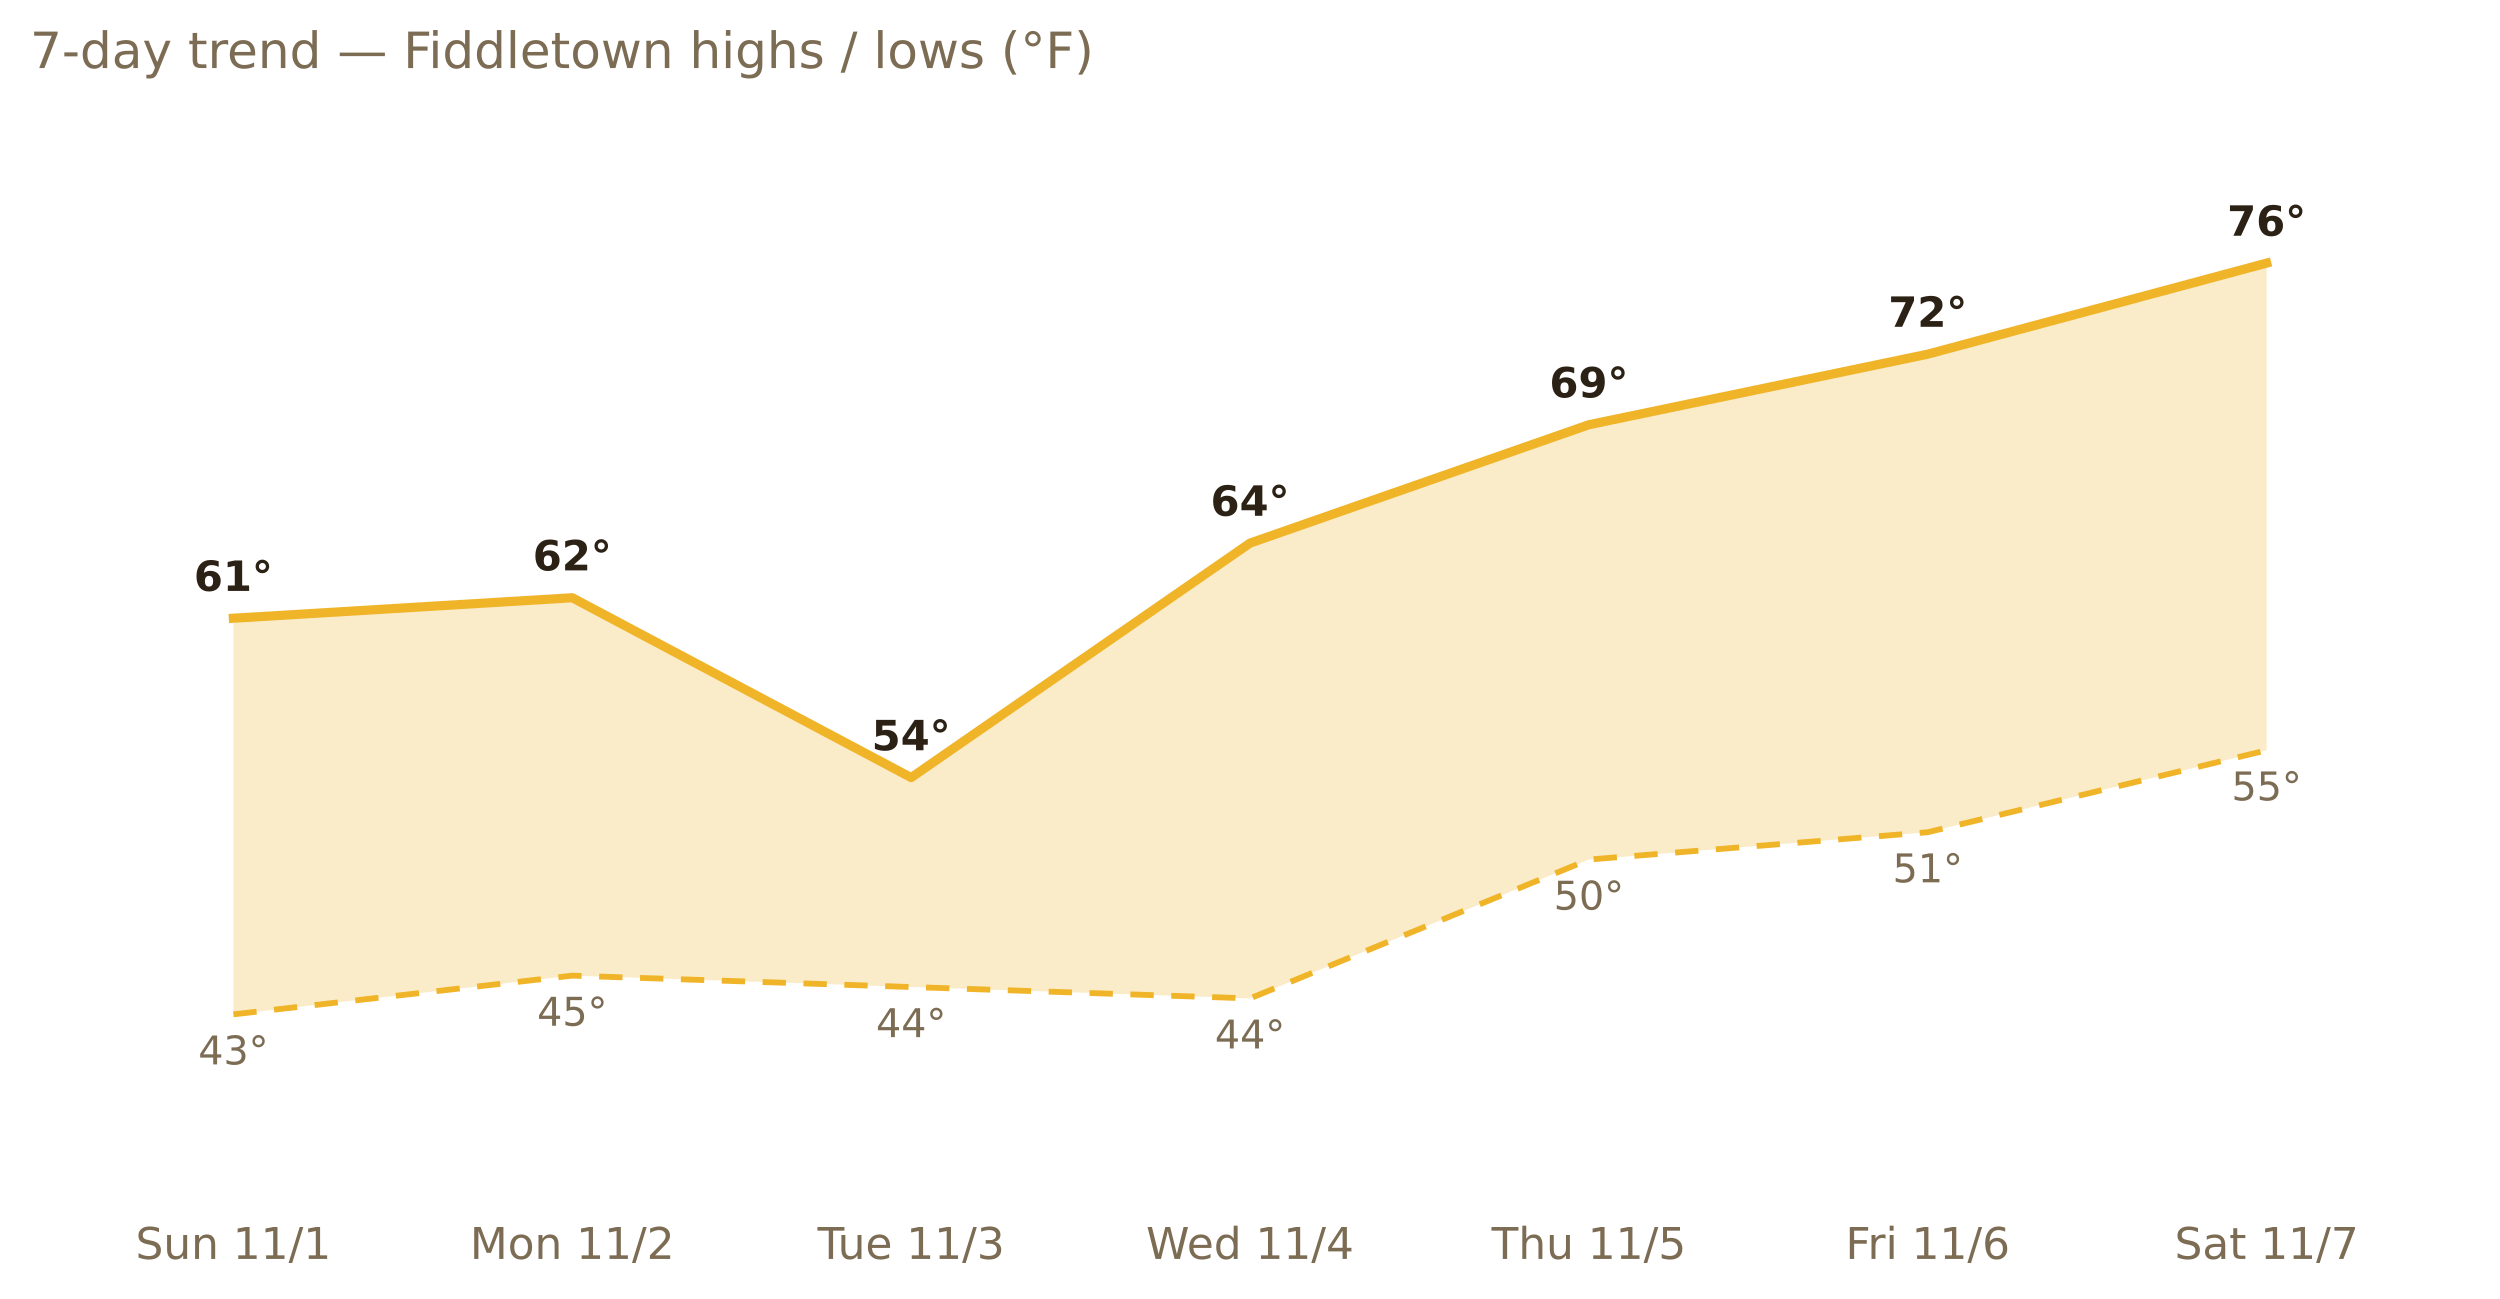
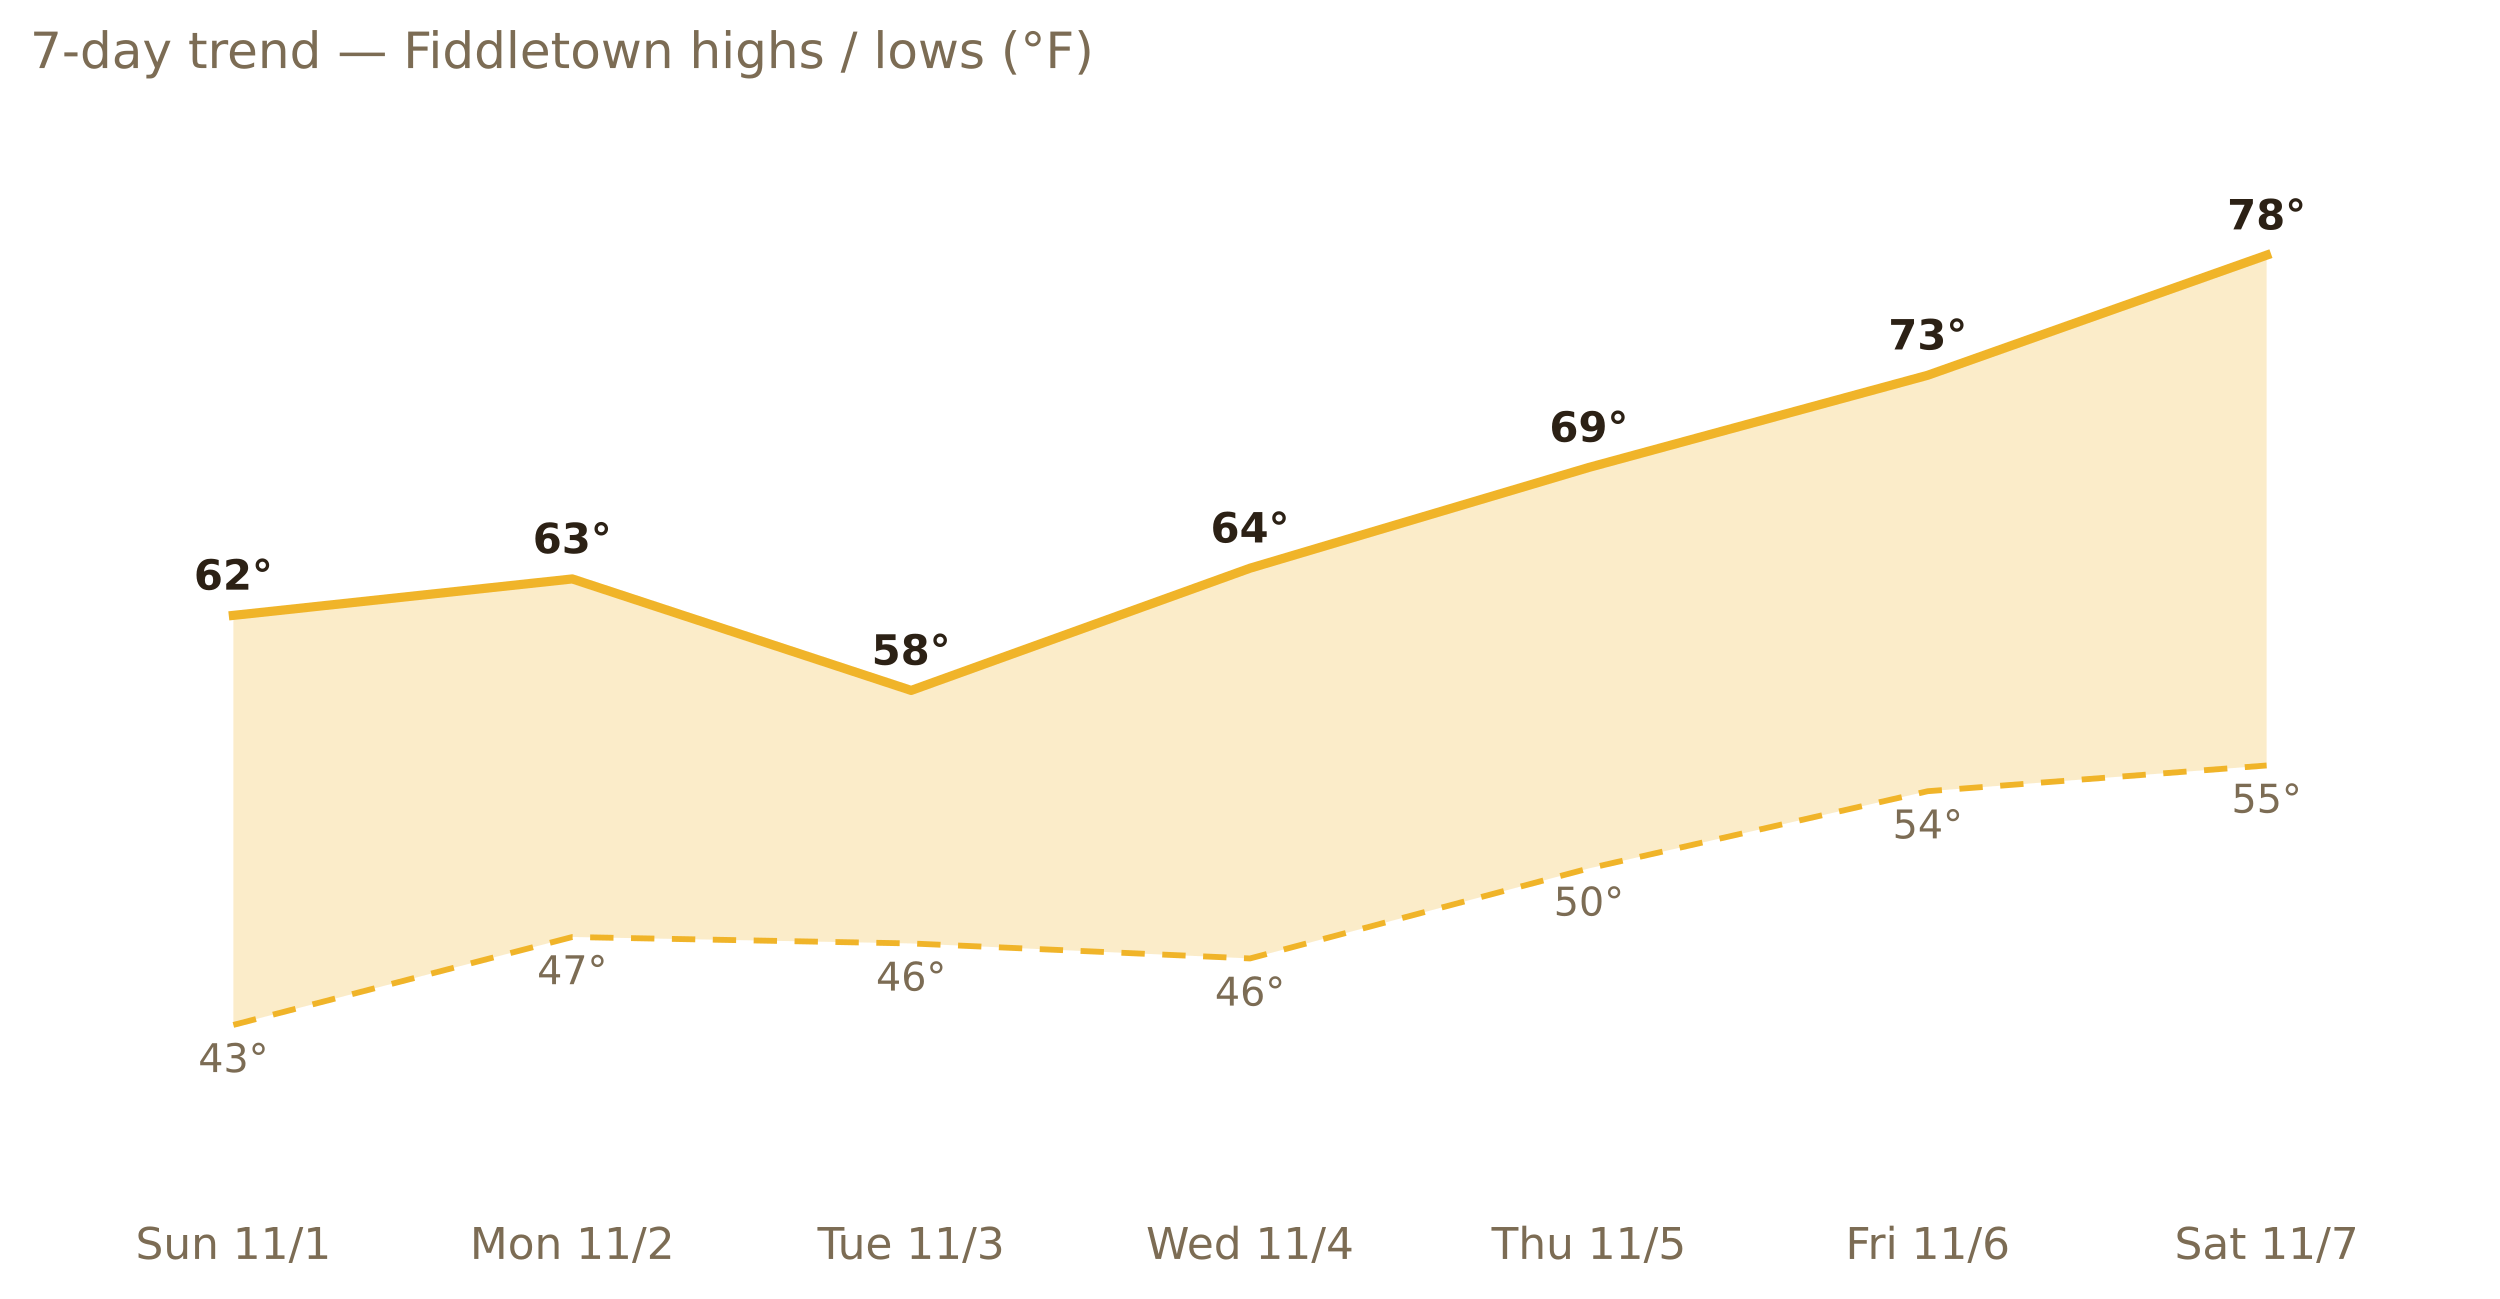
<svg xmlns="http://www.w3.org/2000/svg" xmlns:xlink="http://www.w3.org/1999/xlink" width="599.2pt" height="311.13pt" viewBox="0 0 599.2 311.13" version="1.1">
  <defs>
    <style type="text/css">*{stroke-linejoin: round; stroke-linecap: butt}</style>
  </defs>
  <g id="figure_1">
    <g id="patch_1">
      <path d="M 0 311.13  L 599.2 311.13  L 599.2 0  L 0 0  L 0 311.13  z " style="fill: none; opacity: 0" />
    </g>
    <g id="axes_1">
      <g id="patch_2">
        <path d="M 7.2 286.768  L 592 286.768  L 592 30.318  L 7.2 30.318  L 7.2 286.768  z " style="fill: none" />
      </g>
      <g id="matplotlib.axis_1">
        <g id="xtick_1">
          <g id="text_1">
            <g style="fill: #7c6c54" transform="translate(32.48798 301.7465) scale(0.105 -0.105)">
              <defs>
                <path id="DejaVuSans-53" d="M 3425 4513  L 3425 3897  Q 3066 4069 2747 4153  Q 2428 4238 2131 4238  Q 1616 4238 1336 4038  Q 1056 3838 1056 3469  Q 1056 3159 1242 3001  Q 1428 2844 1947 2747  L 2328 2669  Q 3034 2534 3370 2195  Q 3706 1856 3706 1288  Q 3706 609 3251 259  Q 2797 -91 1919 -91  Q 1588 -91 1214 -16  Q 841 59 441 206  L 441 856  Q 825 641 1194 531  Q 1563 422 1919 422  Q 2459 422 2753 634  Q 3047 847 3047 1241  Q 3047 1584 2836 1778  Q 2625 1972 2144 2069  L 1759 2144  Q 1053 2284 737 2584  Q 422 2884 422 3419  Q 422 4038 858 4394  Q 1294 4750 2059 4750  Q 2388 4750 2728 4690  Q 3069 4631 3425 4513  z " transform="scale(0.015625)" />
                <path id="DejaVuSans-75" d="M 544 1381  L 544 3500  L 1119 3500  L 1119 1403  Q 1119 906 1312 657  Q 1506 409 1894 409  Q 2359 409 2629 706  Q 2900 1003 2900 1516  L 2900 3500  L 3475 3500  L 3475 0  L 2900 0  L 2900 538  Q 2691 219 2414 64  Q 2138 -91 1772 -91  Q 1169 -91 856 284  Q 544 659 544 1381  z M 1991 3584  L 1991 3584  z " transform="scale(0.015625)" />
                <path id="DejaVuSans-6e" d="M 3513 2113  L 3513 0  L 2938 0  L 2938 2094  Q 2938 2591 2744 2837  Q 2550 3084 2163 3084  Q 1697 3084 1428 2787  Q 1159 2491 1159 1978  L 1159 0  L 581 0  L 581 3500  L 1159 3500  L 1159 2956  Q 1366 3272 1645 3428  Q 1925 3584 2291 3584  Q 2894 3584 3203 3211  Q 3513 2838 3513 2113  z " transform="scale(0.015625)" />
                <path id="DejaVuSans-20" transform="scale(0.015625)" />
                <path id="DejaVuSans-31" d="M 794 531  L 1825 531  L 1825 4091  L 703 3866  L 703 4441  L 1819 4666  L 2450 4666  L 2450 531  L 3481 531  L 3481 0  L 794 0  L 794 531  z " transform="scale(0.015625)" />
                <path id="DejaVuSans-2f" d="M 1625 4666  L 2156 4666  L 531 -594  L 0 -594  L 1625 4666  z " transform="scale(0.015625)" />
              </defs>
              <use xlink:href="#DejaVuSans-53" />
              <use xlink:href="#DejaVuSans-75" x="63.477" />
              <use xlink:href="#DejaVuSans-6e" x="126.855" />
              <use xlink:href="#DejaVuSans-20" x="190.234" />
              <use xlink:href="#DejaVuSans-31" x="222.021" />
              <use xlink:href="#DejaVuSans-31" x="285.645" />
              <use xlink:href="#DejaVuSans-2f" x="349.268" />
              <use xlink:href="#DejaVuSans-31" x="382.959" />
            </g>
          </g>
        </g>
        <g id="xtick_2">
          <g id="text_2">
            <g style="fill: #7c6c54" transform="translate(112.6282 301.7465) scale(0.105 -0.105)">
              <defs>
                <path id="DejaVuSans-4d" d="M 628 4666  L 1569 4666  L 2759 1491  L 3956 4666  L 4897 4666  L 4897 0  L 4281 0  L 4281 4097  L 3078 897  L 2444 897  L 1241 4097  L 1241 0  L 628 0  L 628 4666  z " transform="scale(0.015625)" />
                <path id="DejaVuSans-6f" d="M 1959 3097  Q 1497 3097 1228 2736  Q 959 2375 959 1747  Q 959 1119 1226 758  Q 1494 397 1959 397  Q 2419 397 2687 759  Q 2956 1122 2956 1747  Q 2956 2369 2687 2733  Q 2419 3097 1959 3097  z M 1959 3584  Q 2709 3584 3137 3096  Q 3566 2609 3566 1747  Q 3566 888 3137 398  Q 2709 -91 1959 -91  Q 1206 -91 779 398  Q 353 888 353 1747  Q 353 2609 779 3096  Q 1206 3584 1959 3584  z " transform="scale(0.015625)" />
                <path id="DejaVuSans-32" d="M 1228 531  L 3431 531  L 3431 0  L 469 0  L 469 531  Q 828 903 1448 1529  Q 2069 2156 2228 2338  Q 2531 2678 2651 2914  Q 2772 3150 2772 3378  Q 2772 3750 2511 3984  Q 2250 4219 1831 4219  Q 1534 4219 1204 4116  Q 875 4013 500 3803  L 500 4441  Q 881 4594 1212 4672  Q 1544 4750 1819 4750  Q 2544 4750 2975 4387  Q 3406 4025 3406 3419  Q 3406 3131 3298 2873  Q 3191 2616 2906 2266  Q 2828 2175 2409 1742  Q 1991 1309 1228 531  z " transform="scale(0.015625)" />
              </defs>
              <use xlink:href="#DejaVuSans-4d" />
              <use xlink:href="#DejaVuSans-6f" x="86.279" />
              <use xlink:href="#DejaVuSans-6e" x="147.461" />
              <use xlink:href="#DejaVuSans-20" x="210.84" />
              <use xlink:href="#DejaVuSans-31" x="242.627" />
              <use xlink:href="#DejaVuSans-31" x="306.25" />
              <use xlink:href="#DejaVuSans-2f" x="369.873" />
              <use xlink:href="#DejaVuSans-32" x="403.564" />
            </g>
          </g>
        </g>
        <g id="xtick_3">
          <g id="text_3">
            <g style="fill: #7c6c54" transform="translate(195.9496 301.7465) scale(0.105 -0.105)">
              <defs>
                <path id="DejaVuSans-54" d="M -19 4666  L 3928 4666  L 3928 4134  L 2272 4134  L 2272 0  L 1638 0  L 1638 4134  L -19 4134  L -19 4666  z " transform="scale(0.015625)" />
                <path id="DejaVuSans-65" d="M 3597 1894  L 3597 1613  L 953 1613  Q 991 1019 1311 708  Q 1631 397 2203 397  Q 2534 397 2845 478  Q 3156 559 3463 722  L 3463 178  Q 3153 47 2828 -22  Q 2503 -91 2169 -91  Q 1331 -91 842 396  Q 353 884 353 1716  Q 353 2575 817 3079  Q 1281 3584 2069 3584  Q 2775 3584 3186 3129  Q 3597 2675 3597 1894  z M 3022 2063  Q 3016 2534 2758 2815  Q 2500 3097 2075 3097  Q 1594 3097 1305 2825  Q 1016 2553 972 2059  L 3022 2063  z " transform="scale(0.015625)" />
                <path id="DejaVuSans-33" d="M 2597 2516  Q 3050 2419 3304 2112  Q 3559 1806 3559 1356  Q 3559 666 3084 287  Q 2609 -91 1734 -91  Q 1441 -91 1130 -33  Q 819 25 488 141  L 488 750  Q 750 597 1062 519  Q 1375 441 1716 441  Q 2309 441 2620 675  Q 2931 909 2931 1356  Q 2931 1769 2642 2001  Q 2353 2234 1838 2234  L 1294 2234  L 1294 2753  L 1863 2753  Q 2328 2753 2575 2939  Q 2822 3125 2822 3475  Q 2822 3834 2567 4026  Q 2313 4219 1838 4219  Q 1578 4219 1281 4162  Q 984 4106 628 3988  L 628 4550  Q 988 4650 1302 4700  Q 1616 4750 1894 4750  Q 2613 4750 3031 4423  Q 3450 4097 3450 3541  Q 3450 3153 3228 2886  Q 3006 2619 2597 2516  z " transform="scale(0.015625)" />
              </defs>
              <use xlink:href="#DejaVuSans-54" />
              <use xlink:href="#DejaVuSans-75" x="45.959" />
              <use xlink:href="#DejaVuSans-65" x="109.338" />
              <use xlink:href="#DejaVuSans-20" x="170.861" />
              <use xlink:href="#DejaVuSans-31" x="202.648" />
              <use xlink:href="#DejaVuSans-31" x="266.271" />
              <use xlink:href="#DejaVuSans-2f" x="329.895" />
              <use xlink:href="#DejaVuSans-33" x="363.586" />
            </g>
          </g>
        </g>
        <g id="xtick_4">
          <g id="text_4">
            <g style="fill: #7c6c54" transform="translate(274.6961 301.7465) scale(0.105 -0.105)">
              <defs>
                <path id="DejaVuSans-57" d="M 213 4666  L 850 4666  L 1831 722  L 2809 4666  L 3519 4666  L 4500 722  L 5478 4666  L 6119 4666  L 4947 0  L 4153 0  L 3169 4050  L 2175 0  L 1381 0  L 213 4666  z " transform="scale(0.015625)" />
                <path id="DejaVuSans-64" d="M 2906 2969  L 2906 4863  L 3481 4863  L 3481 0  L 2906 0  L 2906 525  Q 2725 213 2448 61  Q 2172 -91 1784 -91  Q 1150 -91 751 415  Q 353 922 353 1747  Q 353 2572 751 3078  Q 1150 3584 1784 3584  Q 2172 3584 2448 3432  Q 2725 3281 2906 2969  z M 947 1747  Q 947 1113 1208 752  Q 1469 391 1925 391  Q 2381 391 2643 752  Q 2906 1113 2906 1747  Q 2906 2381 2643 2742  Q 2381 3103 1925 3103  Q 1469 3103 1208 2742  Q 947 2381 947 1747  z " transform="scale(0.015625)" />
                <path id="DejaVuSans-34" d="M 2419 4116  L 825 1625  L 2419 1625  L 2419 4116  z M 2253 4666  L 3047 4666  L 3047 1625  L 3713 1625  L 3713 1100  L 3047 1100  L 3047 0  L 2419 0  L 2419 1100  L 313 1100  L 313 1709  L 2253 4666  z " transform="scale(0.015625)" />
              </defs>
              <use xlink:href="#DejaVuSans-57" />
              <use xlink:href="#DejaVuSans-65" x="93.002" />
              <use xlink:href="#DejaVuSans-64" x="154.525" />
              <use xlink:href="#DejaVuSans-20" x="218.002" />
              <use xlink:href="#DejaVuSans-31" x="249.789" />
              <use xlink:href="#DejaVuSans-31" x="313.412" />
              <use xlink:href="#DejaVuSans-2f" x="377.035" />
              <use xlink:href="#DejaVuSans-34" x="410.727" />
            </g>
          </g>
        </g>
        <g id="xtick_5">
          <g id="text_5">
            <g style="fill: #7c6c54" transform="translate(357.5032 301.7465) scale(0.105 -0.105)">
              <defs>
                <path id="DejaVuSans-68" d="M 3513 2113  L 3513 0  L 2938 0  L 2938 2094  Q 2938 2591 2744 2837  Q 2550 3084 2163 3084  Q 1697 3084 1428 2787  Q 1159 2491 1159 1978  L 1159 0  L 581 0  L 581 4863  L 1159 4863  L 1159 2956  Q 1366 3272 1645 3428  Q 1925 3584 2291 3584  Q 2894 3584 3203 3211  Q 3513 2838 3513 2113  z " transform="scale(0.015625)" />
                <path id="DejaVuSans-35" d="M 691 4666  L 3169 4666  L 3169 4134  L 1269 4134  L 1269 2991  Q 1406 3038 1543 3061  Q 1681 3084 1819 3084  Q 2600 3084 3056 2656  Q 3513 2228 3513 1497  Q 3513 744 3044 326  Q 2575 -91 1722 -91  Q 1428 -91 1123 -41  Q 819 9 494 109  L 494 744  Q 775 591 1075 516  Q 1375 441 1709 441  Q 2250 441 2565 725  Q 2881 1009 2881 1497  Q 2881 1984 2565 2268  Q 2250 2553 1709 2553  Q 1456 2553 1204 2497  Q 953 2441 691 2322  L 691 4666  z " transform="scale(0.015625)" />
              </defs>
              <use xlink:href="#DejaVuSans-54" />
              <use xlink:href="#DejaVuSans-68" x="61.084" />
              <use xlink:href="#DejaVuSans-75" x="124.463" />
              <use xlink:href="#DejaVuSans-20" x="187.842" />
              <use xlink:href="#DejaVuSans-31" x="219.629" />
              <use xlink:href="#DejaVuSans-31" x="283.252" />
              <use xlink:href="#DejaVuSans-2f" x="346.875" />
              <use xlink:href="#DejaVuSans-35" x="380.566" />
            </g>
          </g>
        </g>
        <g id="xtick_6">
          <g id="text_6">
            <g style="fill: #7c6c54" transform="translate(442.3307 301.7465) scale(0.105 -0.105)">
              <defs>
                <path id="DejaVuSans-46" d="M 628 4666  L 3309 4666  L 3309 4134  L 1259 4134  L 1259 2759  L 3109 2759  L 3109 2228  L 1259 2228  L 1259 0  L 628 0  L 628 4666  z " transform="scale(0.015625)" />
                <path id="DejaVuSans-72" d="M 2631 2963  Q 2534 3019 2420 3045  Q 2306 3072 2169 3072  Q 1681 3072 1420 2755  Q 1159 2438 1159 1844  L 1159 0  L 581 0  L 581 3500  L 1159 3500  L 1159 2956  Q 1341 3275 1631 3429  Q 1922 3584 2338 3584  Q 2397 3584 2469 3576  Q 2541 3569 2628 3553  L 2631 2963  z " transform="scale(0.015625)" />
                <path id="DejaVuSans-69" d="M 603 3500  L 1178 3500  L 1178 0  L 603 0  L 603 3500  z M 603 4863  L 1178 4863  L 1178 4134  L 603 4134  L 603 4863  z " transform="scale(0.015625)" />
                <path id="DejaVuSans-36" d="M 2113 2584  Q 1688 2584 1439 2293  Q 1191 2003 1191 1497  Q 1191 994 1439 701  Q 1688 409 2113 409  Q 2538 409 2786 701  Q 3034 994 3034 1497  Q 3034 2003 2786 2293  Q 2538 2584 2113 2584  z M 3366 4563  L 3366 3988  Q 3128 4100 2886 4159  Q 2644 4219 2406 4219  Q 1781 4219 1451 3797  Q 1122 3375 1075 2522  Q 1259 2794 1537 2939  Q 1816 3084 2150 3084  Q 2853 3084 3261 2657  Q 3669 2231 3669 1497  Q 3669 778 3244 343  Q 2819 -91 2113 -91  Q 1303 -91 875 529  Q 447 1150 447 2328  Q 447 3434 972 4092  Q 1497 4750 2381 4750  Q 2619 4750 2861 4703  Q 3103 4656 3366 4563  z " transform="scale(0.015625)" />
              </defs>
              <use xlink:href="#DejaVuSans-46" />
              <use xlink:href="#DejaVuSans-72" x="50.27" />
              <use xlink:href="#DejaVuSans-69" x="91.383" />
              <use xlink:href="#DejaVuSans-20" x="119.166" />
              <use xlink:href="#DejaVuSans-31" x="150.953" />
              <use xlink:href="#DejaVuSans-31" x="214.576" />
              <use xlink:href="#DejaVuSans-2f" x="278.199" />
              <use xlink:href="#DejaVuSans-36" x="311.891" />
            </g>
          </g>
        </g>
        <g id="xtick_7">
          <g id="text_7">
            <g style="fill: #7c6c54" transform="translate(521.2003 301.7465) scale(0.105 -0.105)">
              <defs>
                <path id="DejaVuSans-61" d="M 2194 1759  Q 1497 1759 1228 1600  Q 959 1441 959 1056  Q 959 750 1161 570  Q 1363 391 1709 391  Q 2188 391 2477 730  Q 2766 1069 2766 1631  L 2766 1759  L 2194 1759  z M 3341 1997  L 3341 0  L 2766 0  L 2766 531  Q 2569 213 2275 61  Q 1981 -91 1556 -91  Q 1019 -91 701 211  Q 384 513 384 1019  Q 384 1609 779 1909  Q 1175 2209 1959 2209  L 2766 2209  L 2766 2266  Q 2766 2663 2505 2880  Q 2244 3097 1772 3097  Q 1472 3097 1187 3025  Q 903 2953 641 2809  L 641 3341  Q 956 3463 1253 3523  Q 1550 3584 1831 3584  Q 2591 3584 2966 3190  Q 3341 2797 3341 1997  z " transform="scale(0.015625)" />
                <path id="DejaVuSans-74" d="M 1172 4494  L 1172 3500  L 2356 3500  L 2356 3053  L 1172 3053  L 1172 1153  Q 1172 725 1289 603  Q 1406 481 1766 481  L 2356 481  L 2356 0  L 1766 0  Q 1100 0 847 248  Q 594 497 594 1153  L 594 3053  L 172 3053  L 172 3500  L 594 3500  L 594 4494  L 1172 4494  z " transform="scale(0.015625)" />
                <path id="DejaVuSans-37" d="M 525 4666  L 3525 4666  L 3525 4397  L 1831 0  L 1172 0  L 2766 4134  L 525 4134  L 525 4666  z " transform="scale(0.015625)" />
              </defs>
              <use xlink:href="#DejaVuSans-53" />
              <use xlink:href="#DejaVuSans-61" x="63.477" />
              <use xlink:href="#DejaVuSans-74" x="124.756" />
              <use xlink:href="#DejaVuSans-20" x="163.965" />
              <use xlink:href="#DejaVuSans-31" x="195.752" />
              <use xlink:href="#DejaVuSans-31" x="259.375" />
              <use xlink:href="#DejaVuSans-2f" x="322.998" />
              <use xlink:href="#DejaVuSans-37" x="356.689" />
            </g>
          </g>
        </g>
      </g>
      <g id="matplotlib.axis_2" />
      <g id="PolyCollection_1">
-         <path d="M 55.933 148.176  L 55.933 243.117  L 137.156 233.841  L 218.378 236.569  L 299.6 239.298  L 380.822 206.014  L 462.044 199.466  L 543.267 179.823  L 543.267 63.056  L 543.267 63.056  L 462.044 84.882  L 380.822 101.797  L 299.6 130.17  L 218.378 186.371  L 137.156 143.265  L 55.933 148.176  z " clip-path="url(#p5b15d14b60)" style="fill: #f0b429; fill-opacity: 0.25" />
+         <path d="M 55.933 147.494  L 55.933 245.654  L 137.156 224.583  L 218.378 226.125  L 299.6 229.722  L 380.822 208.137  L 462.044 189.636  L 543.267 183.469  L 543.267 61.154  L 543.267 61.154  L 462.044 89.934  L 380.822 112.033  L 299.6 136.187  L 218.378 165.481  L 137.156 138.757  L 55.933 147.494  z " clip-path="url(#pec30fc097b)" style="fill: #f0b429; fill-opacity: 0.25" />
      </g>
      <g id="line2d_1">
-         <path d="M 55.933 148.176  L 137.156 143.265  L 218.378 186.371  L 299.6 130.17  L 380.822 101.797  L 462.044 84.882  L 543.267 63.056  " clip-path="url(#p5b15d14b60)" style="fill: none; stroke: #f0b429; stroke-width: 2.2; stroke-linecap: square" />
+         <path d="M 55.933 147.494  L 137.156 138.757  L 218.378 165.481  L 299.6 136.187  L 380.822 112.033  L 462.044 89.934  L 543.267 61.154  " clip-path="url(#pec30fc097b)" style="fill: none; stroke: #f0b429; stroke-width: 2.2; stroke-linecap: square" />
      </g>
      <g id="line2d_2">
-         <path d="M 55.933 243.117  L 137.156 233.841  L 218.378 236.569  L 299.6 239.298  L 380.822 206.014  L 462.044 199.466  L 543.267 179.823  " clip-path="url(#p5b15d14b60)" style="fill: none; stroke-dasharray: 5.6,4.2; stroke-dashoffset: 0; stroke: #f0b429; stroke-width: 1.4" />
+         <path d="M 55.933 245.654  L 137.156 224.583  L 218.378 226.125  L 299.6 229.722  L 380.822 208.137  L 462.044 189.636  L 543.267 183.469  " clip-path="url(#pec30fc097b)" style="fill: none; stroke-dasharray: 5.6,4.2; stroke-dashoffset: 0; stroke: #f0b429; stroke-width: 1.4" />
      </g>
      <g id="text_8">
-         <g style="fill: #2c2115" transform="translate(46.47552 141.6283) scale(0.1 -0.1)">
+         <g style="fill: #2c2115" transform="translate(46.47552 141.3265) scale(0.1 -0.1)">
          <defs>
            <path id="DejaVuSans-Bold-36" d="M 2316 2303  Q 2000 2303 1842 2098  Q 1684 1894 1684 1484  Q 1684 1075 1842 870  Q 2000 666 2316 666  Q 2634 666 2792 870  Q 2950 1075 2950 1484  Q 2950 1894 2792 2098  Q 2634 2303 2316 2303  z M 3803 4544  L 3803 3681  Q 3506 3822 3243 3889  Q 2981 3956 2731 3956  Q 2194 3956 1894 3657  Q 1594 3359 1544 2772  Q 1750 2925 1990 3001  Q 2231 3078 2516 3078  Q 3231 3078 3670 2659  Q 4109 2241 4109 1563  Q 4109 813 3618 361  Q 3128 -91 2303 -91  Q 1394 -91 895 523  Q 397 1138 397 2266  Q 397 3422 980 4083  Q 1563 4744 2578 4744  Q 2900 4744 3203 4694  Q 3506 4644 3803 4544  z " transform="scale(0.015625)" />
-             <path id="DejaVuSans-Bold-31" d="M 750 831  L 1813 831  L 1813 3847  L 722 3622  L 722 4441  L 1806 4666  L 2950 4666  L 2950 831  L 4013 831  L 4013 0  L 750 0  L 750 831  z " transform="scale(0.015625)" />
+             <path id="DejaVuSans-Bold-32" d="M 1844 884  L 3897 884  L 3897 0  L 506 0  L 506 884  L 2209 2388  Q 2438 2594 2547 2791  Q 2656 2988 2656 3200  Q 2656 3528 2436 3728  Q 2216 3928 1850 3928  Q 1569 3928 1234 3808  Q 900 3688 519 3450  L 519 4475  Q 925 4609 1322 4679  Q 1719 4750 2100 4750  Q 2938 4750 3402 4381  Q 3866 4013 3866 3353  Q 3866 2972 3669 2642  Q 3472 2313 2841 1759  L 1844 884  z " transform="scale(0.015625)" />
            <path id="DejaVuSans-Bold-b0" d="M 1600 4288  Q 1375 4288 1219 4131  Q 1063 3975 1063 3750  Q 1063 3525 1217 3372  Q 1372 3219 1600 3219  Q 1825 3219 1981 3373  Q 2138 3528 2138 3750  Q 2138 3975 1980 4131  Q 1822 4288 1600 4288  z M 1600 4794  Q 1806 4794 1997 4714  Q 2188 4634 2338 4488  Q 2484 4338 2561 4150  Q 2638 3963 2638 3750  Q 2638 3541 2561 3352  Q 2484 3163 2344 3022  Q 2194 2872 2000 2792  Q 1806 2713 1594 2713  Q 1153 2713 854 3011  Q 556 3309 556 3750  Q 556 4191 857 4492  Q 1159 4794 1600 4794  z " transform="scale(0.015625)" />
          </defs>
          <use xlink:href="#DejaVuSans-Bold-36" />
-           <use xlink:href="#DejaVuSans-Bold-31" x="69.58" />
+           <use xlink:href="#DejaVuSans-Bold-32" x="69.58" />
          <use xlink:href="#DejaVuSans-Bold-b0" x="139.16" />
        </g>
      </g>
      <g id="text_9">
-         <g style="fill: #7c6c54" transform="translate(47.51396 255.1211) scale(0.095 -0.095)">
+         <g style="fill: #7c6c54" transform="translate(47.51396 256.9603) scale(0.095 -0.095)">
          <defs>
            <path id="DejaVuSans-b0" d="M 1600 4347  Q 1350 4347 1178 4173  Q 1006 4000 1006 3750  Q 1006 3503 1178 3333  Q 1350 3163 1600 3163  Q 1850 3163 2022 3333  Q 2194 3503 2194 3750  Q 2194 3997 2020 4172  Q 1847 4347 1600 4347  z M 1600 4750  Q 1800 4750 1984 4673  Q 2169 4597 2303 4453  Q 2447 4313 2519 4134  Q 2591 3956 2591 3750  Q 2591 3338 2302 3052  Q 2013 2766 1594 2766  Q 1172 2766 890 3047  Q 609 3328 609 3750  Q 609 4169 896 4459  Q 1184 4750 1600 4750  z " transform="scale(0.015625)" />
          </defs>
          <use xlink:href="#DejaVuSans-34" />
          <use xlink:href="#DejaVuSans-33" x="63.623" />
          <use xlink:href="#DejaVuSans-b0" x="127.246" />
        </g>
      </g>
      <g id="text_10">
-         <g style="fill: #2c2115" transform="translate(127.6977 136.7176) scale(0.1 -0.1)">
-           <defs>
-             <path id="DejaVuSans-Bold-32" d="M 1844 884  L 3897 884  L 3897 0  L 506 0  L 506 884  L 2209 2388  Q 2438 2594 2547 2791  Q 2656 2988 2656 3200  Q 2656 3528 2436 3728  Q 2216 3928 1850 3928  Q 1569 3928 1234 3808  Q 900 3688 519 3450  L 519 4475  Q 925 4609 1322 4679  Q 1719 4750 2100 4750  Q 2938 4750 3402 4381  Q 3866 4013 3866 3353  Q 3866 2972 3669 2642  Q 3472 2313 2841 1759  L 1844 884  z " transform="scale(0.015625)" />
+         <g style="fill: #2c2115" transform="translate(127.6977 132.5898) scale(0.1 -0.1)">
+           <defs>
+             <path id="DejaVuSans-Bold-33" d="M 2981 2516  Q 3453 2394 3698 2092  Q 3944 1791 3944 1325  Q 3944 631 3412 270  Q 2881 -91 1863 -91  Q 1503 -91 1142 -33  Q 781 25 428 141  L 428 1069  Q 766 900 1098 814  Q 1431 728 1753 728  Q 2231 728 2486 893  Q 2741 1059 2741 1369  Q 2741 1688 2480 1852  Q 2219 2016 1709 2016  L 1228 2016  L 1228 2791  L 1734 2791  Q 2188 2791 2409 2933  Q 2631 3075 2631 3366  Q 2631 3634 2415 3781  Q 2200 3928 1806 3928  Q 1516 3928 1219 3862  Q 922 3797 628 3669  L 628 4550  Q 984 4650 1334 4700  Q 1684 4750 2022 4750  Q 2931 4750 3382 4451  Q 3834 4153 3834 3553  Q 3834 3144 3618 2883  Q 3403 2622 2981 2516  z " transform="scale(0.015625)" />
          </defs>
          <use xlink:href="#DejaVuSans-Bold-36" />
-           <use xlink:href="#DejaVuSans-Bold-32" x="69.58" />
+           <use xlink:href="#DejaVuSans-Bold-33" x="69.58" />
          <use xlink:href="#DejaVuSans-Bold-b0" x="139.16" />
        </g>
      </g>
      <g id="text_11">
-         <g style="fill: #7c6c54" transform="translate(128.7362 245.8453) scale(0.095 -0.095)">
+         <g style="fill: #7c6c54" transform="translate(128.7362 235.8893) scale(0.095 -0.095)">
          <use xlink:href="#DejaVuSans-34" />
-           <use xlink:href="#DejaVuSans-35" x="63.623" />
+           <use xlink:href="#DejaVuSans-37" x="63.623" />
          <use xlink:href="#DejaVuSans-b0" x="127.246" />
        </g>
      </g>
      <g id="text_12">
-         <g style="fill: #2c2115" transform="translate(208.92 179.823) scale(0.1 -0.1)">
+         <g style="fill: #2c2115" transform="translate(208.92 159.314) scale(0.1 -0.1)">
          <defs>
            <path id="DejaVuSans-Bold-35" d="M 678 4666  L 3669 4666  L 3669 3781  L 1638 3781  L 1638 3059  Q 1775 3097 1914 3117  Q 2053 3138 2203 3138  Q 3056 3138 3531 2711  Q 4006 2284 4006 1522  Q 4006 766 3489 337  Q 2972 -91 2053 -91  Q 1656 -91 1267 -14  Q 878 63 494 219  L 494 1166  Q 875 947 1217 837  Q 1559 728 1863 728  Q 2300 728 2551 942  Q 2803 1156 2803 1522  Q 2803 1891 2551 2103  Q 2300 2316 1863 2316  Q 1603 2316 1309 2248  Q 1016 2181 678 2041  L 678 4666  z " transform="scale(0.015625)" />
+             <path id="DejaVuSans-Bold-38" d="M 2228 2088  Q 1891 2088 1709 1903  Q 1528 1719 1528 1375  Q 1528 1031 1709 848  Q 1891 666 2228 666  Q 2563 666 2741 848  Q 2919 1031 2919 1375  Q 2919 1722 2741 1905  Q 2563 2088 2228 2088  z M 1350 2484  Q 925 2613 709 2878  Q 494 3144 494 3541  Q 494 4131 934 4440  Q 1375 4750 2228 4750  Q 3075 4750 3515 4442  Q 3956 4134 3956 3541  Q 3956 3144 3739 2878  Q 3522 2613 3097 2484  Q 3572 2353 3814 2058  Q 4056 1763 4056 1313  Q 4056 619 3595 264  Q 3134 -91 2228 -91  Q 1319 -91 855 264  Q 391 619 391 1313  Q 391 1763 633 2058  Q 875 2353 1350 2484  z M 1631 3419  Q 1631 3141 1786 2991  Q 1941 2841 2228 2841  Q 2509 2841 2662 2991  Q 2816 3141 2816 3419  Q 2816 3697 2662 3845  Q 2509 3994 2228 3994  Q 1941 3994 1786 3844  Q 1631 3694 1631 3419  z " transform="scale(0.015625)" />
+           </defs>
+           <use xlink:href="#DejaVuSans-Bold-35" />
+           <use xlink:href="#DejaVuSans-Bold-38" x="69.58" />
+           <use xlink:href="#DejaVuSans-Bold-b0" x="139.16" />
+         </g>
+       </g>
+       <g id="text_13">
+         <g style="fill: #7c6c54" transform="translate(209.9584 237.4311) scale(0.095 -0.095)">
+           <use xlink:href="#DejaVuSans-34" />
+           <use xlink:href="#DejaVuSans-36" x="63.623" />
+           <use xlink:href="#DejaVuSans-b0" x="127.246" />
+         </g>
+       </g>
+       <g id="text_14">
+         <g style="fill: #2c2115" transform="translate(290.1422 130.0201) scale(0.1 -0.1)">
+           <defs>
            <path id="DejaVuSans-Bold-34" d="M 2356 3675  L 1038 1722  L 2356 1722  L 2356 3675  z M 2156 4666  L 3494 4666  L 3494 1722  L 4159 1722  L 4159 850  L 3494 850  L 3494 0  L 2356 0  L 2356 850  L 288 850  L 288 1881  L 2156 4666  z " transform="scale(0.015625)" />
          </defs>
-           <use xlink:href="#DejaVuSans-Bold-35" />
-           <use xlink:href="#DejaVuSans-Bold-34" x="69.58" />
-           <use xlink:href="#DejaVuSans-Bold-b0" x="139.16" />
-         </g>
-       </g>
-       <g id="text_13">
-         <g style="fill: #7c6c54" transform="translate(209.9584 248.5734) scale(0.095 -0.095)">
-           <use xlink:href="#DejaVuSans-34" />
-           <use xlink:href="#DejaVuSans-34" x="63.623" />
-           <use xlink:href="#DejaVuSans-b0" x="127.246" />
-         </g>
-       </g>
-       <g id="text_14">
-         <g style="fill: #2c2115" transform="translate(290.1422 123.6223) scale(0.1 -0.1)">
          <use xlink:href="#DejaVuSans-Bold-36" />
          <use xlink:href="#DejaVuSans-Bold-34" x="69.58" />
          <use xlink:href="#DejaVuSans-Bold-b0" x="139.16" />
        </g>
      </g>
      <g id="text_15">
-         <g style="fill: #7c6c54" transform="translate(291.1806 251.3016) scale(0.095 -0.095)">
+         <g style="fill: #7c6c54" transform="translate(291.1806 241.0285) scale(0.095 -0.095)">
          <use xlink:href="#DejaVuSans-34" />
-           <use xlink:href="#DejaVuSans-34" x="63.623" />
+           <use xlink:href="#DejaVuSans-36" x="63.623" />
          <use xlink:href="#DejaVuSans-b0" x="127.246" />
        </g>
      </g>
      <g id="text_16">
-         <g style="fill: #2c2115" transform="translate(371.3644 95.24908) scale(0.1 -0.1)">
+         <g style="fill: #2c2115" transform="translate(371.3644 105.8655) scale(0.1 -0.1)">
          <defs>
            <path id="DejaVuSans-Bold-39" d="M 641 103  L 641 966  Q 928 831 1190 764  Q 1453 697 1709 697  Q 2247 697 2547 995  Q 2847 1294 2900 1881  Q 2688 1725 2447 1647  Q 2206 1569 1925 1569  Q 1209 1569 770 1986  Q 331 2403 331 3084  Q 331 3838 820 4291  Q 1309 4744 2131 4744  Q 3044 4744 3544 4128  Q 4044 3513 4044 2388  Q 4044 1231 3459 570  Q 2875 -91 1856 -91  Q 1528 -91 1228 -42  Q 928 6 641 103  z M 2125 2350  Q 2441 2350 2600 2554  Q 2759 2759 2759 3169  Q 2759 3575 2600 3781  Q 2441 3988 2125 3988  Q 1809 3988 1650 3781  Q 1491 3575 1491 3169  Q 1491 2759 1650 2554  Q 1809 2350 2125 2350  z " transform="scale(0.015625)" />
          </defs>
          <use xlink:href="#DejaVuSans-Bold-36" />
          <use xlink:href="#DejaVuSans-Bold-39" x="69.58" />
          <use xlink:href="#DejaVuSans-Bold-b0" x="139.16" />
        </g>
      </g>
      <g id="text_17">
-         <g style="fill: #7c6c54" transform="translate(372.4028 218.0177) scale(0.095 -0.095)">
+         <g style="fill: #7c6c54" transform="translate(372.4028 219.4436) scale(0.095 -0.095)">
          <defs>
            <path id="DejaVuSans-30" d="M 2034 4250  Q 1547 4250 1301 3770  Q 1056 3291 1056 2328  Q 1056 1369 1301 889  Q 1547 409 2034 409  Q 2525 409 2770 889  Q 3016 1369 3016 2328  Q 3016 3291 2770 3770  Q 2525 4250 2034 4250  z M 2034 4750  Q 2819 4750 3233 4129  Q 3647 3509 3647 2328  Q 3647 1150 3233 529  Q 2819 -91 2034 -91  Q 1250 -91 836 529  Q 422 1150 422 2328  Q 422 3509 836 4129  Q 1250 4750 2034 4750  z " transform="scale(0.015625)" />
          </defs>
          <use xlink:href="#DejaVuSans-35" />
          <use xlink:href="#DejaVuSans-30" x="63.623" />
          <use xlink:href="#DejaVuSans-b0" x="127.246" />
        </g>
      </g>
      <g id="text_18">
-         <g style="fill: #2c2115" transform="translate(452.5866 78.33429) scale(0.1 -0.1)">
+         <g style="fill: #2c2115" transform="translate(452.5866 83.76662) scale(0.1 -0.1)">
          <defs>
            <path id="DejaVuSans-Bold-37" d="M 428 4666  L 3944 4666  L 3944 3988  L 2125 0  L 953 0  L 2675 3781  L 428 3781  L 428 4666  z " transform="scale(0.015625)" />
          </defs>
          <use xlink:href="#DejaVuSans-Bold-37" />
-           <use xlink:href="#DejaVuSans-Bold-32" x="69.58" />
+           <use xlink:href="#DejaVuSans-Bold-33" x="69.58" />
          <use xlink:href="#DejaVuSans-Bold-b0" x="139.16" />
        </g>
      </g>
      <g id="text_19">
-         <g style="fill: #7c6c54" transform="translate(453.6251 211.47) scale(0.095 -0.095)">
+         <g style="fill: #7c6c54" transform="translate(453.6251 200.9422) scale(0.095 -0.095)">
          <use xlink:href="#DejaVuSans-35" />
-           <use xlink:href="#DejaVuSans-31" x="63.623" />
+           <use xlink:href="#DejaVuSans-34" x="63.623" />
          <use xlink:href="#DejaVuSans-b0" x="127.246" />
        </g>
      </g>
      <g id="text_20">
-         <g style="fill: #2c2115" transform="translate(533.8089 56.50876) scale(0.1 -0.1)">
+         <g style="fill: #2c2115" transform="translate(533.8089 54.98666) scale(0.1 -0.1)">
          <use xlink:href="#DejaVuSans-Bold-37" />
-           <use xlink:href="#DejaVuSans-Bold-36" x="69.58" />
+           <use xlink:href="#DejaVuSans-Bold-38" x="69.58" />
          <use xlink:href="#DejaVuSans-Bold-b0" x="139.16" />
        </g>
      </g>
      <g id="text_21">
-         <g style="fill: #7c6c54" transform="translate(534.8473 191.8271) scale(0.095 -0.095)">
+         <g style="fill: #7c6c54" transform="translate(534.8473 194.775) scale(0.095 -0.095)">
          <use xlink:href="#DejaVuSans-35" />
          <use xlink:href="#DejaVuSans-35" x="63.623" />
          <use xlink:href="#DejaVuSans-b0" x="127.246" />
        </g>
      </g>
      <g id="text_22">
        <g style="fill: #7c6c54" transform="translate(7.2 16.31812) scale(0.12 -0.12)">
          <defs>
            <path id="DejaVuSans-2d" d="M 313 2009  L 1997 2009  L 1997 1497  L 313 1497  L 313 2009  z " transform="scale(0.015625)" />
            <path id="DejaVuSans-79" d="M 2059 -325  Q 1816 -950 1584 -1140  Q 1353 -1331 966 -1331  L 506 -1331  L 506 -850  L 844 -850  Q 1081 -850 1212 -737  Q 1344 -625 1503 -206  L 1606 56  L 191 3500  L 800 3500  L 1894 763  L 2988 3500  L 3597 3500  L 2059 -325  z " transform="scale(0.015625)" />
            <path id="DejaVuSans-2014" d="M 313 1978  L 6088 1978  L 6088 1528  L 313 1528  L 313 1978  z " transform="scale(0.015625)" />
            <path id="DejaVuSans-6c" d="M 603 4863  L 1178 4863  L 1178 0  L 603 0  L 603 4863  z " transform="scale(0.015625)" />
            <path id="DejaVuSans-77" d="M 269 3500  L 844 3500  L 1563 769  L 2278 3500  L 2956 3500  L 3675 769  L 4391 3500  L 4966 3500  L 4050 0  L 3372 0  L 2619 2869  L 1863 0  L 1184 0  L 269 3500  z " transform="scale(0.015625)" />
            <path id="DejaVuSans-67" d="M 2906 1791  Q 2906 2416 2648 2759  Q 2391 3103 1925 3103  Q 1463 3103 1205 2759  Q 947 2416 947 1791  Q 947 1169 1205 825  Q 1463 481 1925 481  Q 2391 481 2648 825  Q 2906 1169 2906 1791  z M 3481 434  Q 3481 -459 3084 -895  Q 2688 -1331 1869 -1331  Q 1566 -1331 1297 -1286  Q 1028 -1241 775 -1147  L 775 -588  Q 1028 -725 1275 -790  Q 1522 -856 1778 -856  Q 2344 -856 2625 -561  Q 2906 -266 2906 331  L 2906 616  Q 2728 306 2450 153  Q 2172 0 1784 0  Q 1141 0 747 490  Q 353 981 353 1791  Q 353 2603 747 3093  Q 1141 3584 1784 3584  Q 2172 3584 2450 3431  Q 2728 3278 2906 2969  L 2906 3500  L 3481 3500  L 3481 434  z " transform="scale(0.015625)" />
            <path id="DejaVuSans-73" d="M 2834 3397  L 2834 2853  Q 2591 2978 2328 3040  Q 2066 3103 1784 3103  Q 1356 3103 1142 2972  Q 928 2841 928 2578  Q 928 2378 1081 2264  Q 1234 2150 1697 2047  L 1894 2003  Q 2506 1872 2764 1633  Q 3022 1394 3022 966  Q 3022 478 2636 193  Q 2250 -91 1575 -91  Q 1294 -91 989 -36  Q 684 19 347 128  L 347 722  Q 666 556 975 473  Q 1284 391 1588 391  Q 1994 391 2212 530  Q 2431 669 2431 922  Q 2431 1156 2273 1281  Q 2116 1406 1581 1522  L 1381 1569  Q 847 1681 609 1914  Q 372 2147 372 2553  Q 372 3047 722 3315  Q 1072 3584 1716 3584  Q 2034 3584 2315 3537  Q 2597 3491 2834 3397  z " transform="scale(0.015625)" />
            <path id="DejaVuSans-28" d="M 1984 4856  Q 1566 4138 1362 3434  Q 1159 2731 1159 2009  Q 1159 1288 1364 580  Q 1569 -128 1984 -844  L 1484 -844  Q 1016 -109 783 600  Q 550 1309 550 2009  Q 550 2706 781 3412  Q 1013 4119 1484 4856  L 1984 4856  z " transform="scale(0.015625)" />
            <path id="DejaVuSans-29" d="M 513 4856  L 1013 4856  Q 1481 4119 1714 3412  Q 1947 2706 1947 2009  Q 1947 1309 1714 600  Q 1481 -109 1013 -844  L 513 -844  Q 928 -128 1133 580  Q 1338 1288 1338 2009  Q 1338 2731 1133 3434  Q 928 4138 513 4856  z " transform="scale(0.015625)" />
          </defs>
          <use xlink:href="#DejaVuSans-37" />
          <use xlink:href="#DejaVuSans-2d" x="63.623" />
          <use xlink:href="#DejaVuSans-64" x="99.707" />
          <use xlink:href="#DejaVuSans-61" x="163.184" />
          <use xlink:href="#DejaVuSans-79" x="224.463" />
          <use xlink:href="#DejaVuSans-20" x="283.643" />
          <use xlink:href="#DejaVuSans-74" x="315.43" />
          <use xlink:href="#DejaVuSans-72" x="354.639" />
          <use xlink:href="#DejaVuSans-65" x="393.502" />
          <use xlink:href="#DejaVuSans-6e" x="455.025" />
          <use xlink:href="#DejaVuSans-64" x="518.404" />
          <use xlink:href="#DejaVuSans-20" x="581.881" />
          <use xlink:href="#DejaVuSans-2014" x="613.668" />
          <use xlink:href="#DejaVuSans-20" x="713.668" />
          <use xlink:href="#DejaVuSans-46" x="745.455" />
          <use xlink:href="#DejaVuSans-69" x="795.725" />
          <use xlink:href="#DejaVuSans-64" x="823.508" />
          <use xlink:href="#DejaVuSans-64" x="886.984" />
          <use xlink:href="#DejaVuSans-6c" x="950.461" />
          <use xlink:href="#DejaVuSans-65" x="978.244" />
          <use xlink:href="#DejaVuSans-74" x="1039.768" />
          <use xlink:href="#DejaVuSans-6f" x="1078.977" />
          <use xlink:href="#DejaVuSans-77" x="1140.158" />
          <use xlink:href="#DejaVuSans-6e" x="1221.945" />
          <use xlink:href="#DejaVuSans-20" x="1285.324" />
          <use xlink:href="#DejaVuSans-68" x="1317.111" />
          <use xlink:href="#DejaVuSans-69" x="1380.49" />
          <use xlink:href="#DejaVuSans-67" x="1408.273" />
          <use xlink:href="#DejaVuSans-68" x="1471.75" />
          <use xlink:href="#DejaVuSans-73" x="1535.129" />
          <use xlink:href="#DejaVuSans-20" x="1587.229" />
          <use xlink:href="#DejaVuSans-2f" x="1619.016" />
          <use xlink:href="#DejaVuSans-20" x="1652.707" />
          <use xlink:href="#DejaVuSans-6c" x="1684.494" />
          <use xlink:href="#DejaVuSans-6f" x="1712.277" />
          <use xlink:href="#DejaVuSans-77" x="1773.459" />
          <use xlink:href="#DejaVuSans-73" x="1855.246" />
          <use xlink:href="#DejaVuSans-20" x="1907.346" />
          <use xlink:href="#DejaVuSans-28" x="1939.133" />
          <use xlink:href="#DejaVuSans-b0" x="1978.146" />
          <use xlink:href="#DejaVuSans-46" x="2028.146" />
          <use xlink:href="#DejaVuSans-29" x="2085.666" />
        </g>
      </g>
    </g>
  </g>
  <defs>
-     <clipPath id="p5b15d14b60">
+     <clipPath id="pec30fc097b">
      <rect x="7.2" y="30.318" width="584.8" height="256.45" />
    </clipPath>
  </defs>
</svg>
